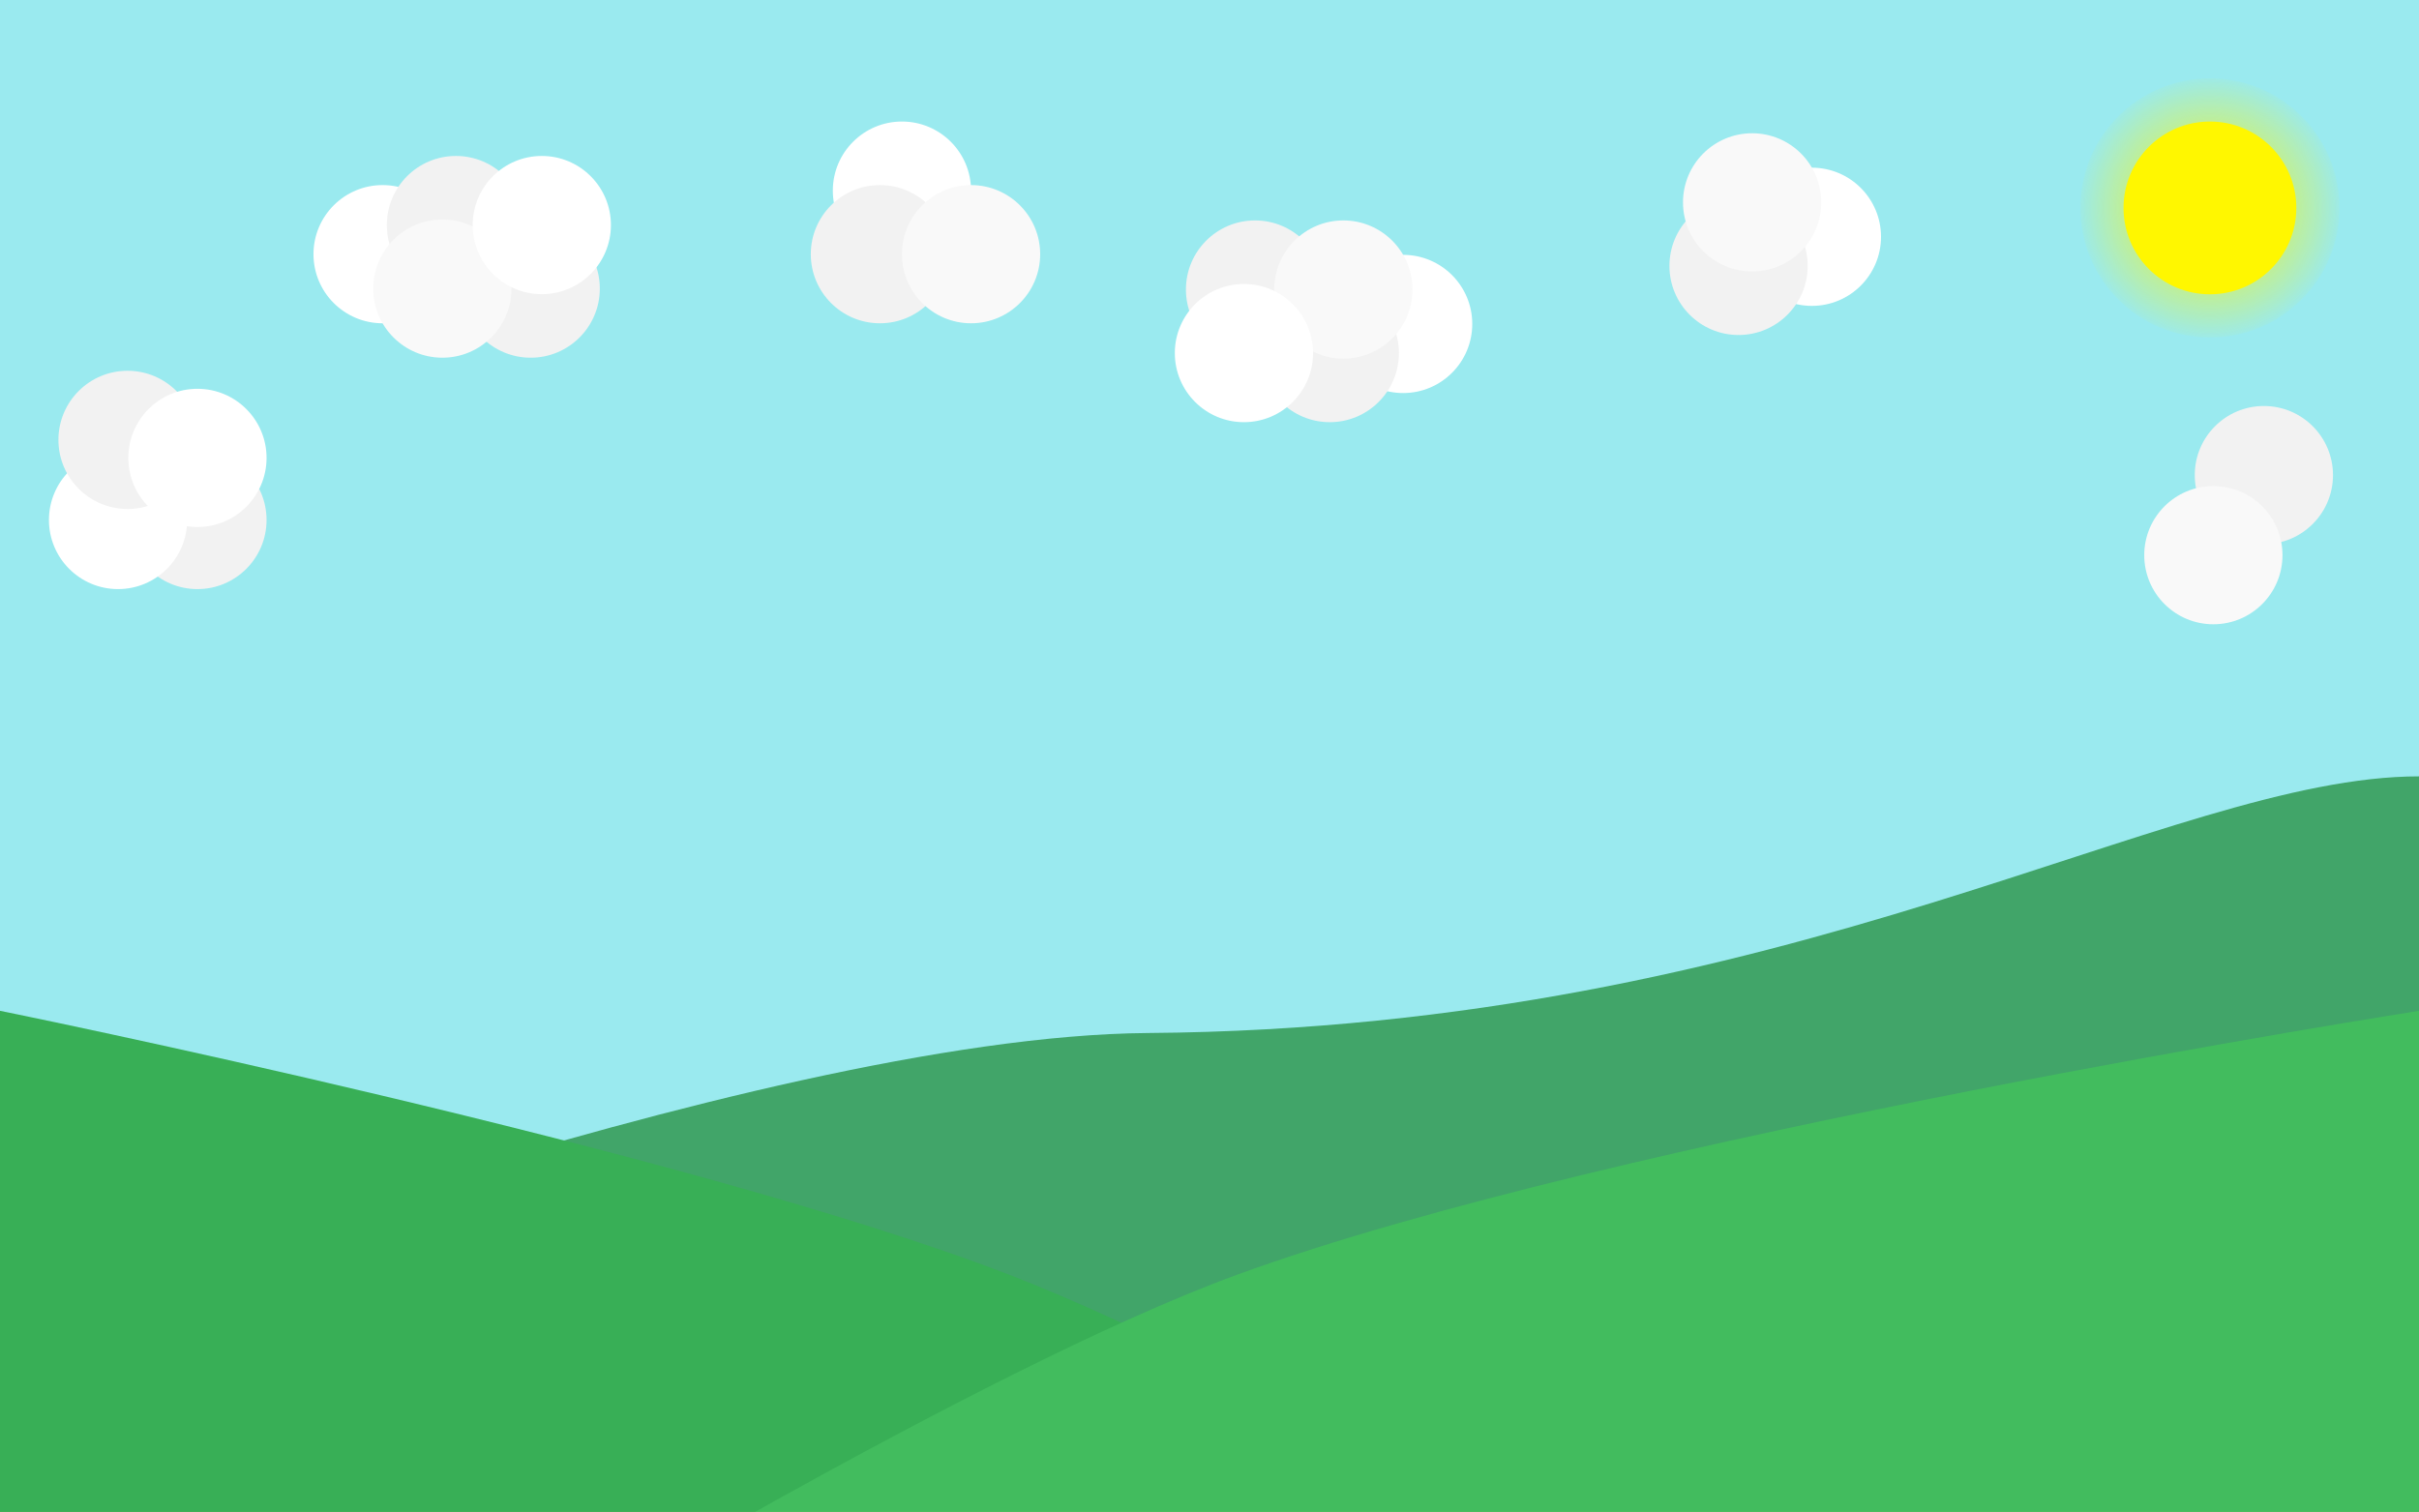
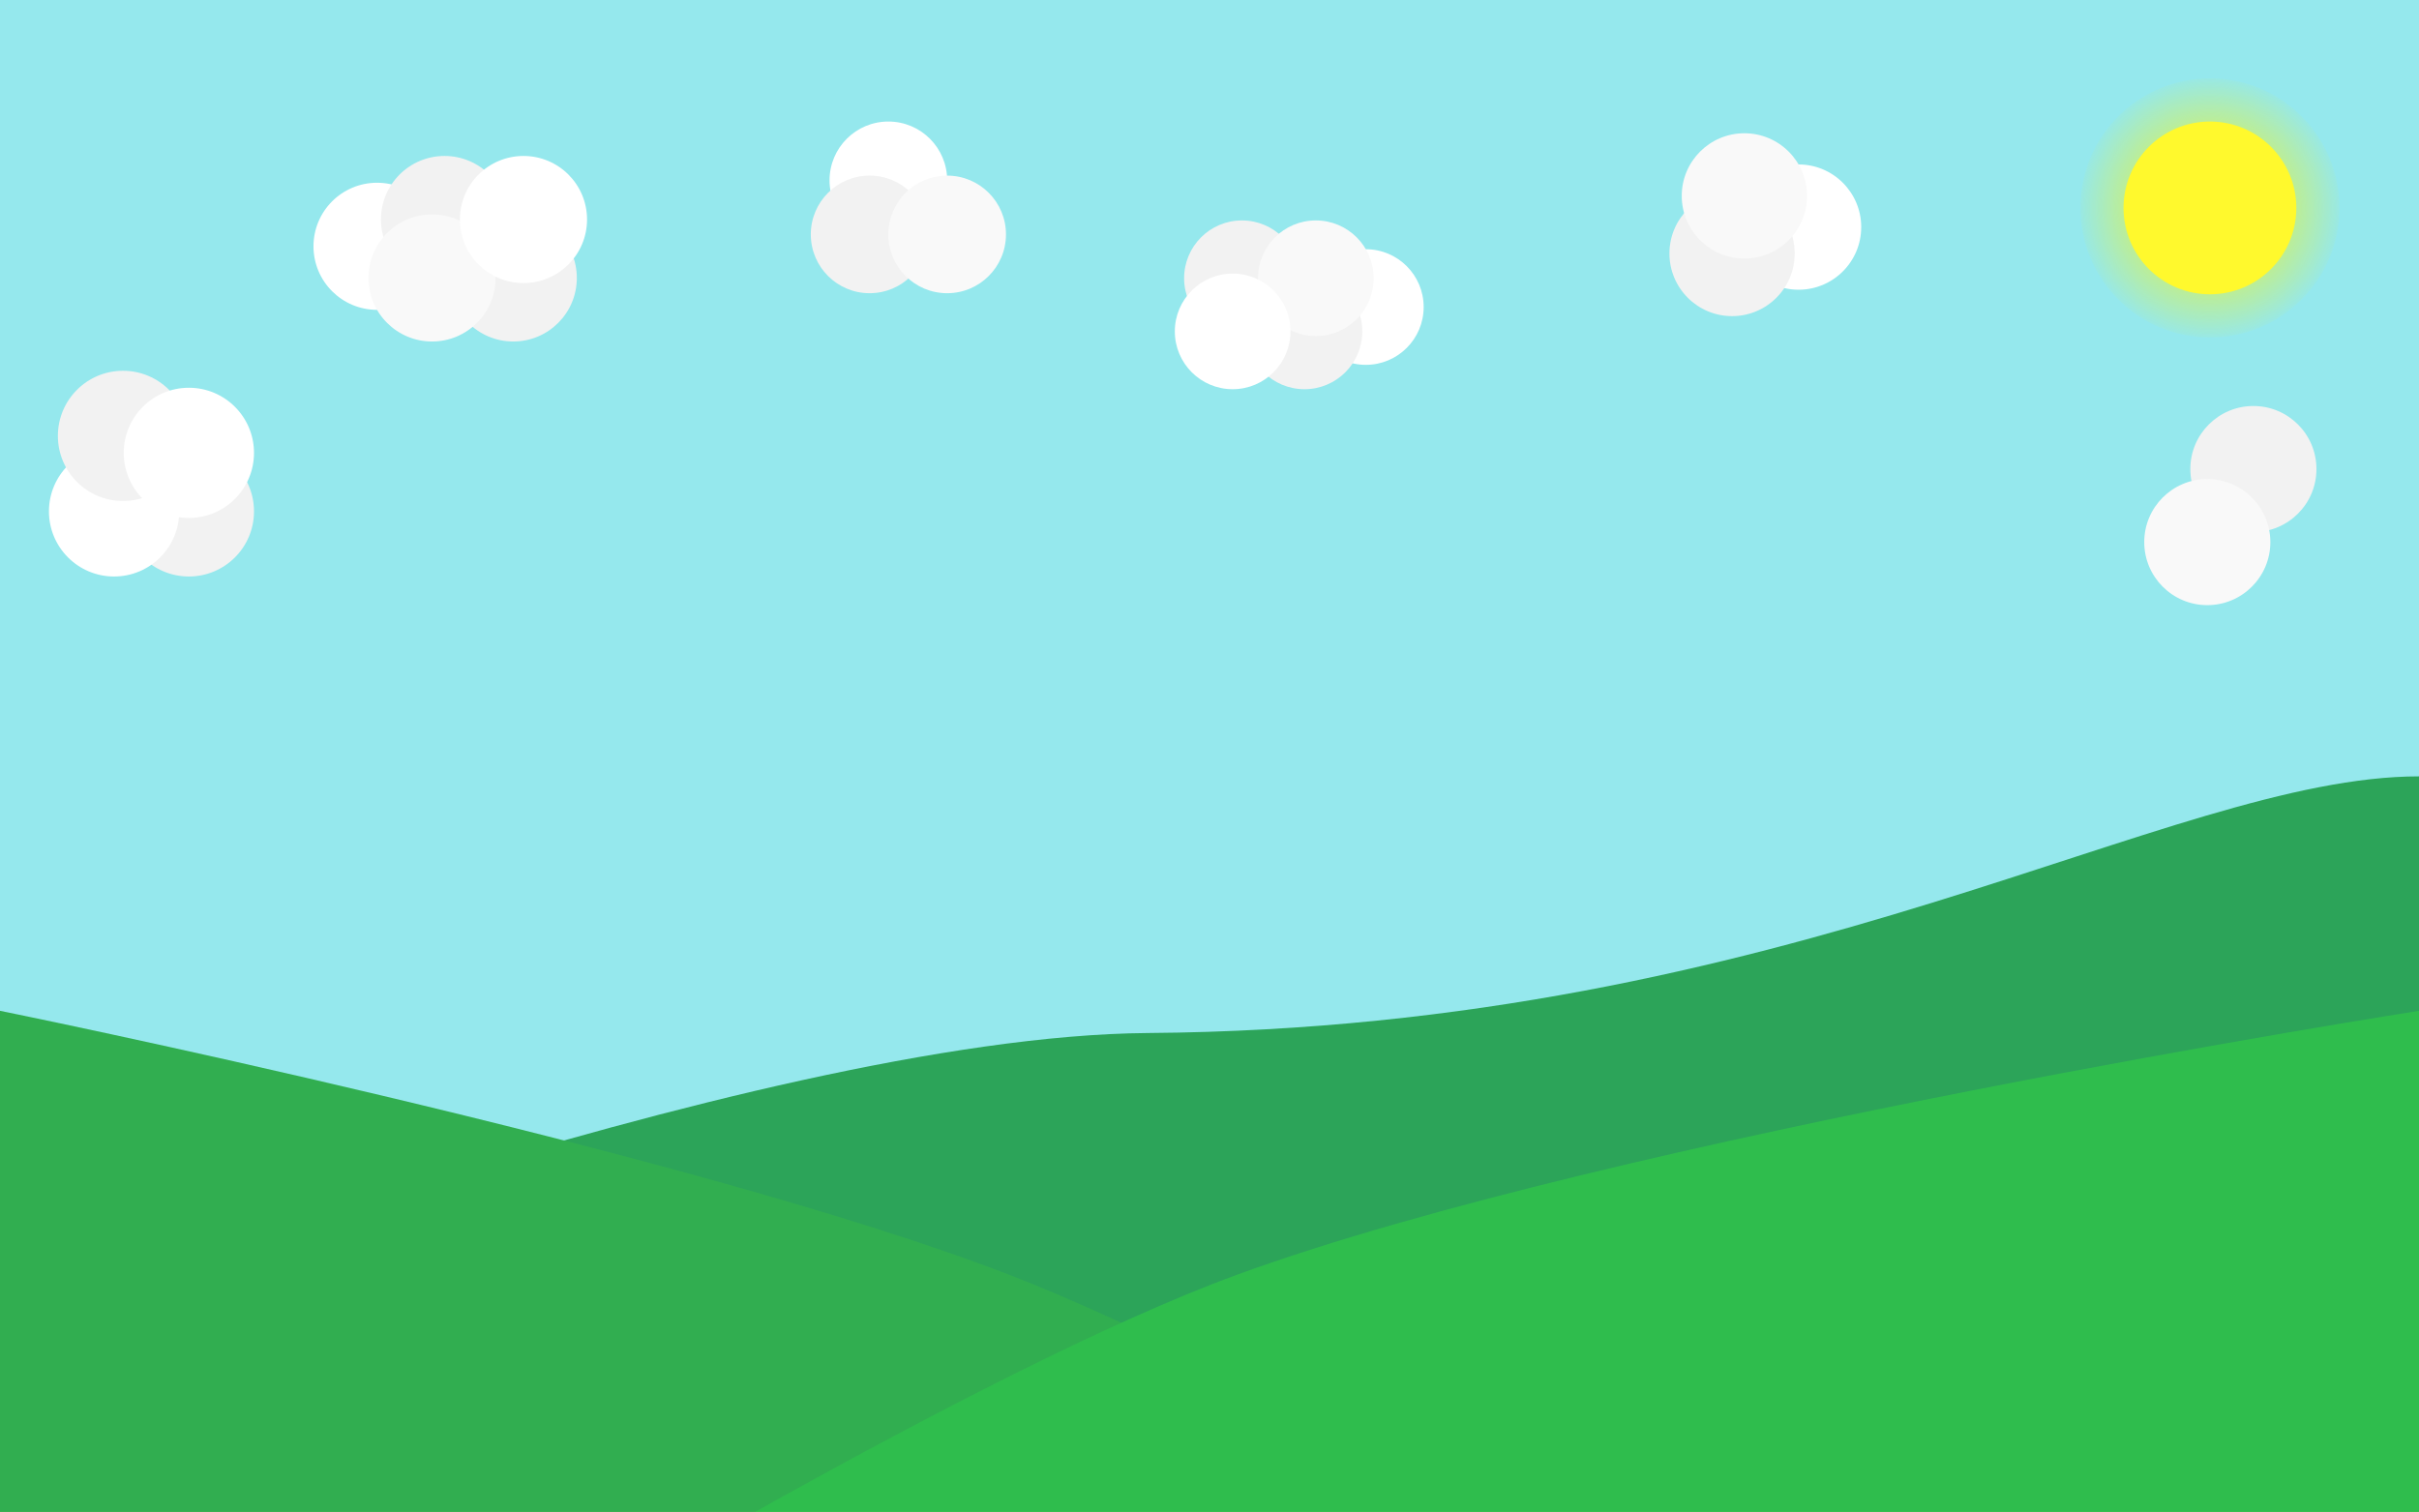
<svg xmlns="http://www.w3.org/2000/svg" xmlns:xlink="http://www.w3.org/1999/xlink" id="svg4705" version="1.1" viewBox="0 0 1016 635" height="2400" width="3840">
  <defs id="defs4699">
    <linearGradient id="linearGradient13">
      <stop style="stop-color:#fff700;stop-opacity:1;" offset="0" id="stop13" />
      <stop style="stop-color:#fff700;stop-opacity:0.039;" offset="1" id="stop14" />
    </linearGradient>
    <radialGradient xlink:href="#linearGradient13" id="radialGradient14" cx="307.862" cy="-31.844" fx="307.862" fy="-31.844" r="19.844" gradientUnits="userSpaceOnUse" gradientTransform="matrix(2.742857,0,0,2.742857,83.76815,0)" />
  </defs>
  <g id="layer5">
-     <rect style="fill:#9aeaef;fill-opacity:1;stroke-width:12.587;stroke-linecap:round;stroke-linejoin:round;paint-order:stroke markers fill" id="rect1" width="1016" height="635" x="0" y="-635" rx="0" ry="0" transform="scale(1,-1)" />
-     <g id="g16">
-       <circle style="fill:#ffffff;fill-opacity:1;stroke-width:3.733;stroke-linecap:round;stroke-linejoin:round;paint-order:stroke markers fill" id="path1" cx="160.694" cy="106.784" r="29.029" />
-       <circle style="fill:#f2f2f2;fill-opacity:1;stroke-width:3.733;stroke-linecap:round;stroke-linejoin:round;paint-order:stroke markers fill" id="circle2" cx="191.504" cy="94.548" r="29.029" />
-       <circle style="fill:#f2f2f2;fill-opacity:1;stroke-width:3.733;stroke-linecap:round;stroke-linejoin:round;paint-order:stroke markers fill" id="circle4" cx="222.898" cy="121.243" r="29.029" />
-       <circle style="fill:#f9f9f9;fill-opacity:1;stroke-width:3.733;stroke-linecap:round;stroke-linejoin:round;paint-order:stroke markers fill" id="circle1" cx="185.802" cy="121.243" r="29.029" />
-       <circle style="fill:#ffffff;fill-opacity:1;stroke-width:3.733;stroke-linecap:round;stroke-linejoin:round;paint-order:stroke markers fill" id="circle3" cx="227.563" cy="94.548" r="29.029" />
+     <rect style="fill:#95e8ed;fill-opacity:1;stroke-width:12.587;stroke-linecap:round;stroke-linejoin:round;paint-order:stroke markers fill" id="rect1" width="1016" height="635" x="0" y="-635" rx="0" ry="0" transform="scale(1,-1)" />
+     <g id="g16" transform="matrix(0.9197248,0,0,0.9197248,10.56946,5.25955)" style="stroke-width:1.087">
+       <circle style="fill:#ffffff;fill-opacity:1;stroke-width:4.058;stroke-linecap:round;stroke-linejoin:round;paint-order:stroke markers fill" id="path1" cx="160.694" cy="106.784" r="29.029" />
+       <circle style="fill:#f2f2f2;fill-opacity:1;stroke-width:4.058;stroke-linecap:round;stroke-linejoin:round;paint-order:stroke markers fill" id="circle2" cx="191.504" cy="94.548" r="29.029" />
+       <circle style="fill:#f2f2f2;fill-opacity:1;stroke-width:4.058;stroke-linecap:round;stroke-linejoin:round;paint-order:stroke markers fill" id="circle4" cx="222.898" cy="121.243" r="29.029" />
+       <circle style="fill:#f9f9f9;fill-opacity:1;stroke-width:4.058;stroke-linecap:round;stroke-linejoin:round;paint-order:stroke markers fill" id="circle1" cx="185.802" cy="121.243" r="29.029" />
+       <circle style="fill:#ffffff;fill-opacity:1;stroke-width:4.058;stroke-linecap:round;stroke-linejoin:round;paint-order:stroke markers fill" id="circle3" cx="227.563" cy="94.548" r="29.029" />
    </g>
-     <g id="g18" transform="translate(0,-43.20808)">
-       <circle style="fill:#ffffff;fill-opacity:1;stroke-width:3.733;stroke-linecap:round;stroke-linejoin:round;paint-order:stroke markers fill" id="circle5" cx="-589.332" cy="-179.301" r="29.029" transform="scale(-1)" />
-       <circle style="fill:#f2f2f2;fill-opacity:1;stroke-width:3.733;stroke-linecap:round;stroke-linejoin:round;paint-order:stroke markers fill" id="circle6" cx="-558.522" cy="-191.537" r="29.029" transform="scale(-1)" />
-       <circle style="fill:#f2f2f2;fill-opacity:1;stroke-width:3.733;stroke-linecap:round;stroke-linejoin:round;paint-order:stroke markers fill" id="circle7" cx="-527.128" cy="-164.841" r="29.029" transform="scale(-1)" />
-       <circle style="fill:#f9f9f9;fill-opacity:1;stroke-width:3.733;stroke-linecap:round;stroke-linejoin:round;paint-order:stroke markers fill" id="circle8" cx="-564.224" cy="-164.841" r="29.029" transform="scale(-1)" />
-       <circle style="fill:#ffffff;fill-opacity:1;stroke-width:3.733;stroke-linecap:round;stroke-linejoin:round;paint-order:stroke markers fill" id="circle9" cx="-522.463" cy="-191.537" r="29.029" transform="scale(-1)" />
+     <g id="g18" transform="matrix(0.8366182,0,0,0.8366182,80.61815,-21.01883)" style="stroke-width:1.195">
+       <circle style="fill:#ffffff;fill-opacity:1;stroke-width:4.462;stroke-linecap:round;stroke-linejoin:round;paint-order:stroke markers fill" id="circle5" cx="-589.332" cy="-179.301" r="29.029" transform="scale(-1)" />
+       <circle style="fill:#f2f2f2;fill-opacity:1;stroke-width:4.462;stroke-linecap:round;stroke-linejoin:round;paint-order:stroke markers fill" id="circle6" cx="-558.522" cy="-191.537" r="29.029" transform="scale(-1)" />
+       <circle style="fill:#f2f2f2;fill-opacity:1;stroke-width:4.462;stroke-linecap:round;stroke-linejoin:round;paint-order:stroke markers fill" id="circle7" cx="-527.128" cy="-164.841" r="29.029" transform="scale(-1)" />
+       <circle style="fill:#f9f9f9;fill-opacity:1;stroke-width:4.462;stroke-linecap:round;stroke-linejoin:round;paint-order:stroke markers fill" id="circle8" cx="-564.224" cy="-164.841" r="29.029" transform="scale(-1)" />
+       <circle style="fill:#ffffff;fill-opacity:1;stroke-width:4.462;stroke-linecap:round;stroke-linejoin:round;paint-order:stroke markers fill" id="circle9" cx="-522.463" cy="-191.537" r="29.029" transform="scale(-1)" />
    </g>
-     <g id="g17">
-       <circle style="fill:#ffffff;fill-opacity:1;stroke-width:3.733;stroke-linecap:round;stroke-linejoin:round;paint-order:stroke markers fill" id="circle10" cx="378.823" cy="80.088" r="29.029" />
-       <circle style="fill:#f2f2f2;fill-opacity:1;stroke-width:3.733;stroke-linecap:round;stroke-linejoin:round;paint-order:stroke markers fill" id="circle22" cx="-369.571" cy="106.784" r="29.029" transform="scale(-1,1)" />
-       <circle style="fill:#f9f9f9;fill-opacity:1;stroke-width:3.733;stroke-linecap:round;stroke-linejoin:round;paint-order:stroke markers fill" id="circle11" cx="407.852" cy="106.784" r="29.029" />
+     <g id="g17" transform="matrix(0.8509099,0,0,0.8509099,50.77146,7.61242)" style="stroke-width:1.175">
+       <circle style="fill:#ffffff;fill-opacity:1;stroke-width:4.387;stroke-linecap:round;stroke-linejoin:round;paint-order:stroke markers fill" id="circle10" cx="378.823" cy="80.088" r="29.029" />
+       <circle style="fill:#f2f2f2;fill-opacity:1;stroke-width:4.387;stroke-linecap:round;stroke-linejoin:round;paint-order:stroke markers fill" id="circle22" cx="-369.571" cy="106.784" r="29.029" transform="scale(-1,1)" />
+       <circle style="fill:#f9f9f9;fill-opacity:1;stroke-width:4.387;stroke-linecap:round;stroke-linejoin:round;paint-order:stroke markers fill" id="circle11" cx="407.852" cy="106.784" r="29.029" />
    </g>
    <g id="g21">
      <circle style="opacity:1;fill:url(#radialGradient14);fill-opacity:1;stroke-width:2.968;stroke-linecap:round;stroke-linejoin:round;paint-order:stroke markers fill" id="circle12" cx="928.186" cy="-87.345" transform="scale(1,-1)" r="54.429" />
-       <circle style="fill:#fff700;fill-opacity:1;stroke-width:1.978;stroke-linecap:round;stroke-linejoin:round;paint-order:stroke markers fill" id="path11" cx="928.186" cy="-87.345" transform="scale(1,-1)" r="36.286" />
+       <circle style="fill:#fff92d;fill-opacity:1;stroke-width:1.978;stroke-linecap:round;stroke-linejoin:round;paint-order:stroke markers fill" id="path11" cx="928.186" cy="-87.345" transform="scale(1,-1)" r="36.286" />
    </g>
-     <g id="g19">
-       <circle style="fill:#ffffff;fill-opacity:1;stroke-width:3.733;stroke-linecap:round;stroke-linejoin:round;paint-order:stroke markers fill" id="circle19" cx="-761.014" cy="-99.472" r="29.029" transform="scale(-1)" />
-       <circle style="fill:#f2f2f2;fill-opacity:1;stroke-width:3.733;stroke-linecap:round;stroke-linejoin:round;paint-order:stroke markers fill" id="circle20" cx="-730.204" cy="-111.708" r="29.029" transform="scale(-1)" />
-       <circle style="fill:#f9f9f9;fill-opacity:1;stroke-width:3.733;stroke-linecap:round;stroke-linejoin:round;paint-order:stroke markers fill" id="circle21" cx="-735.906" cy="-85.012" r="29.029" transform="scale(-1)" />
+     <g id="g19" transform="matrix(0.906428,0,0,0.906428,65.61042,5.238505)" style="stroke-width:1.103">
+       <circle style="fill:#ffffff;fill-opacity:1;stroke-width:4.118;stroke-linecap:round;stroke-linejoin:round;paint-order:stroke markers fill" id="circle19" cx="-761.014" cy="-99.472" r="29.029" transform="scale(-1)" />
+       <circle style="fill:#f2f2f2;fill-opacity:1;stroke-width:4.118;stroke-linecap:round;stroke-linejoin:round;paint-order:stroke markers fill" id="circle20" cx="-730.204" cy="-111.708" r="29.029" transform="scale(-1)" />
+       <circle style="fill:#f9f9f9;fill-opacity:1;stroke-width:4.118;stroke-linecap:round;stroke-linejoin:round;paint-order:stroke markers fill" id="circle21" cx="-735.906" cy="-85.012" r="29.029" transform="scale(-1)" />
    </g>
-     <g id="g20">
-       <circle style="fill:#f2f2f2;fill-opacity:1;stroke-width:3.733;stroke-linecap:round;stroke-linejoin:round;paint-order:stroke markers fill" id="circle15" cx="-950.848" cy="199.593" r="29.029" transform="scale(-1,1)" />
-       <circle style="fill:#f9f9f9;fill-opacity:1;stroke-width:3.733;stroke-linecap:round;stroke-linejoin:round;paint-order:stroke markers fill" id="circle23" cx="-929.629" cy="233.233" r="29.029" transform="scale(-1,1)" />
+     <g id="g20" transform="matrix(0.9123439,0,0,0.9123439,78.94309,14.95102)" style="stroke-width:1.096">
+       <circle style="fill:#f2f2f2;fill-opacity:1;stroke-width:4.091;stroke-linecap:round;stroke-linejoin:round;paint-order:stroke markers fill" id="circle15" cx="-950.848" cy="199.593" r="29.029" transform="scale(-1,1)" />
+       <circle style="fill:#f9f9f9;fill-opacity:1;stroke-width:4.091;stroke-linecap:round;stroke-linejoin:round;paint-order:stroke markers fill" id="circle23" cx="-929.629" cy="233.233" r="29.029" transform="scale(-1,1)" />
    </g>
-     <g id="g15">
-       <circle style="fill:#f2f2f2;fill-opacity:1;stroke-width:3.733;stroke-linecap:round;stroke-linejoin:round;paint-order:stroke markers fill" id="circle16" cx="82.928" cy="218.452" r="29.029" />
-       <circle style="fill:#ffffff;fill-opacity:1;stroke-width:3.733;stroke-linecap:round;stroke-linejoin:round;paint-order:stroke markers fill" id="circle14" cx="49.586" cy="-218.452" r="29.029" transform="scale(1,-1)" />
-       <circle style="fill:#f2f2f2;fill-opacity:1;stroke-width:3.733;stroke-linecap:round;stroke-linejoin:round;paint-order:stroke markers fill" id="circle13" cx="53.569" cy="-184.793" r="29.029" transform="scale(1,-1)" />
-       <circle style="fill:#ffffff;fill-opacity:1;stroke-width:3.733;stroke-linecap:round;stroke-linejoin:round;paint-order:stroke markers fill" id="circle18" cx="82.928" cy="192.363" r="29.029" />
+     <g id="g15" transform="matrix(0.9423037,0,0,0.9423037,1.186062,8.98702)" style="stroke-width:1.061">
+       <circle style="fill:#f2f2f2;fill-opacity:1;stroke-width:3.961;stroke-linecap:round;stroke-linejoin:round;paint-order:stroke markers fill" id="circle16" cx="82.928" cy="218.452" r="29.029" />
+       <circle style="fill:#ffffff;fill-opacity:1;stroke-width:3.961;stroke-linecap:round;stroke-linejoin:round;paint-order:stroke markers fill" id="circle14" cx="49.586" cy="-218.452" r="29.029" transform="scale(1,-1)" />
+       <circle style="fill:#f2f2f2;fill-opacity:1;stroke-width:3.961;stroke-linecap:round;stroke-linejoin:round;paint-order:stroke markers fill" id="circle13" cx="53.569" cy="-184.793" r="29.029" transform="scale(1,-1)" />
+       <circle style="fill:#ffffff;fill-opacity:1;stroke-width:3.961;stroke-linecap:round;stroke-linejoin:round;paint-order:stroke markers fill" id="circle18" cx="82.928" cy="192.363" r="29.029" />
    </g>
  </g>
  <g id="layer1" style="opacity:0.8">
-     <path style="fill:#2a9347;fill-opacity:1;stroke:none;stroke-width:0.726px;stroke-linecap:butt;stroke-linejoin:miter;stroke-opacity:1" d="m 1016,326.157 c -104.898,0 -262.858,105.769 -533.918,107.821 C 316.214,435.234 0,557.609 0,557.609 v 137.625 h 1016 z" id="path94" />
-     <path style="fill:#1fa02f;fill-opacity:1;stroke:none;stroke-width:0.726px;stroke-linecap:butt;stroke-linejoin:miter;stroke-opacity:1" d="m 0,424.648 c 0,0 287.734,58.304 424.024,110.931 107.281,41.425 305.837,159.656 305.837,159.656 H 0 Z" id="path93" />
-     <path style="fill:#2cb03a;fill-opacity:1;stroke:none;stroke-width:0.726px;stroke-linecap:butt;stroke-linejoin:miter;stroke-opacity:1" d="m 1016,424.648 c 0,0 -337.293,52.7 -496.596,110.931 C 411.393,575.06 213.567,695.234 213.567,695.234 H 1016 Z" id="path95" />
+     <path style="fill:#119335;fill-opacity:1;stroke:none;stroke-width:0.726px;stroke-linecap:butt;stroke-linejoin:miter;stroke-opacity:1" d="m 1016,326.157 c -104.898,0 -262.858,105.769 -533.918,107.821 C 316.214,435.234 0,557.609 0,557.609 v 137.625 h 1016 z" id="path94" />
+     <path style="fill:#18a029;fill-opacity:1;stroke:none;stroke-width:0.726px;stroke-linecap:butt;stroke-linejoin:miter;stroke-opacity:1" d="m 0,424.648 c 0,0 287.734,58.304 424.024,110.931 107.281,41.425 305.837,159.656 305.837,159.656 H 0 Z" id="path93" />
+     <path style="fill:#15b326;fill-opacity:1;stroke:none;stroke-width:0.726px;stroke-linecap:butt;stroke-linejoin:miter;stroke-opacity:1" d="m 1016,424.648 c 0,0 -337.293,52.7 -496.596,110.931 C 411.393,575.06 213.567,695.234 213.567,695.234 H 1016 Z" id="path95" />
  </g>
  <g id="layer3" style="display:none">
    <rect style="opacity:0.5;fill:#ff0000;stroke-width:1.976;stroke-linejoin:round;paint-order:stroke markers fill" id="rect2861" width="1016" height="63.5" x="0" y="571.5" />
  </g>
</svg>
